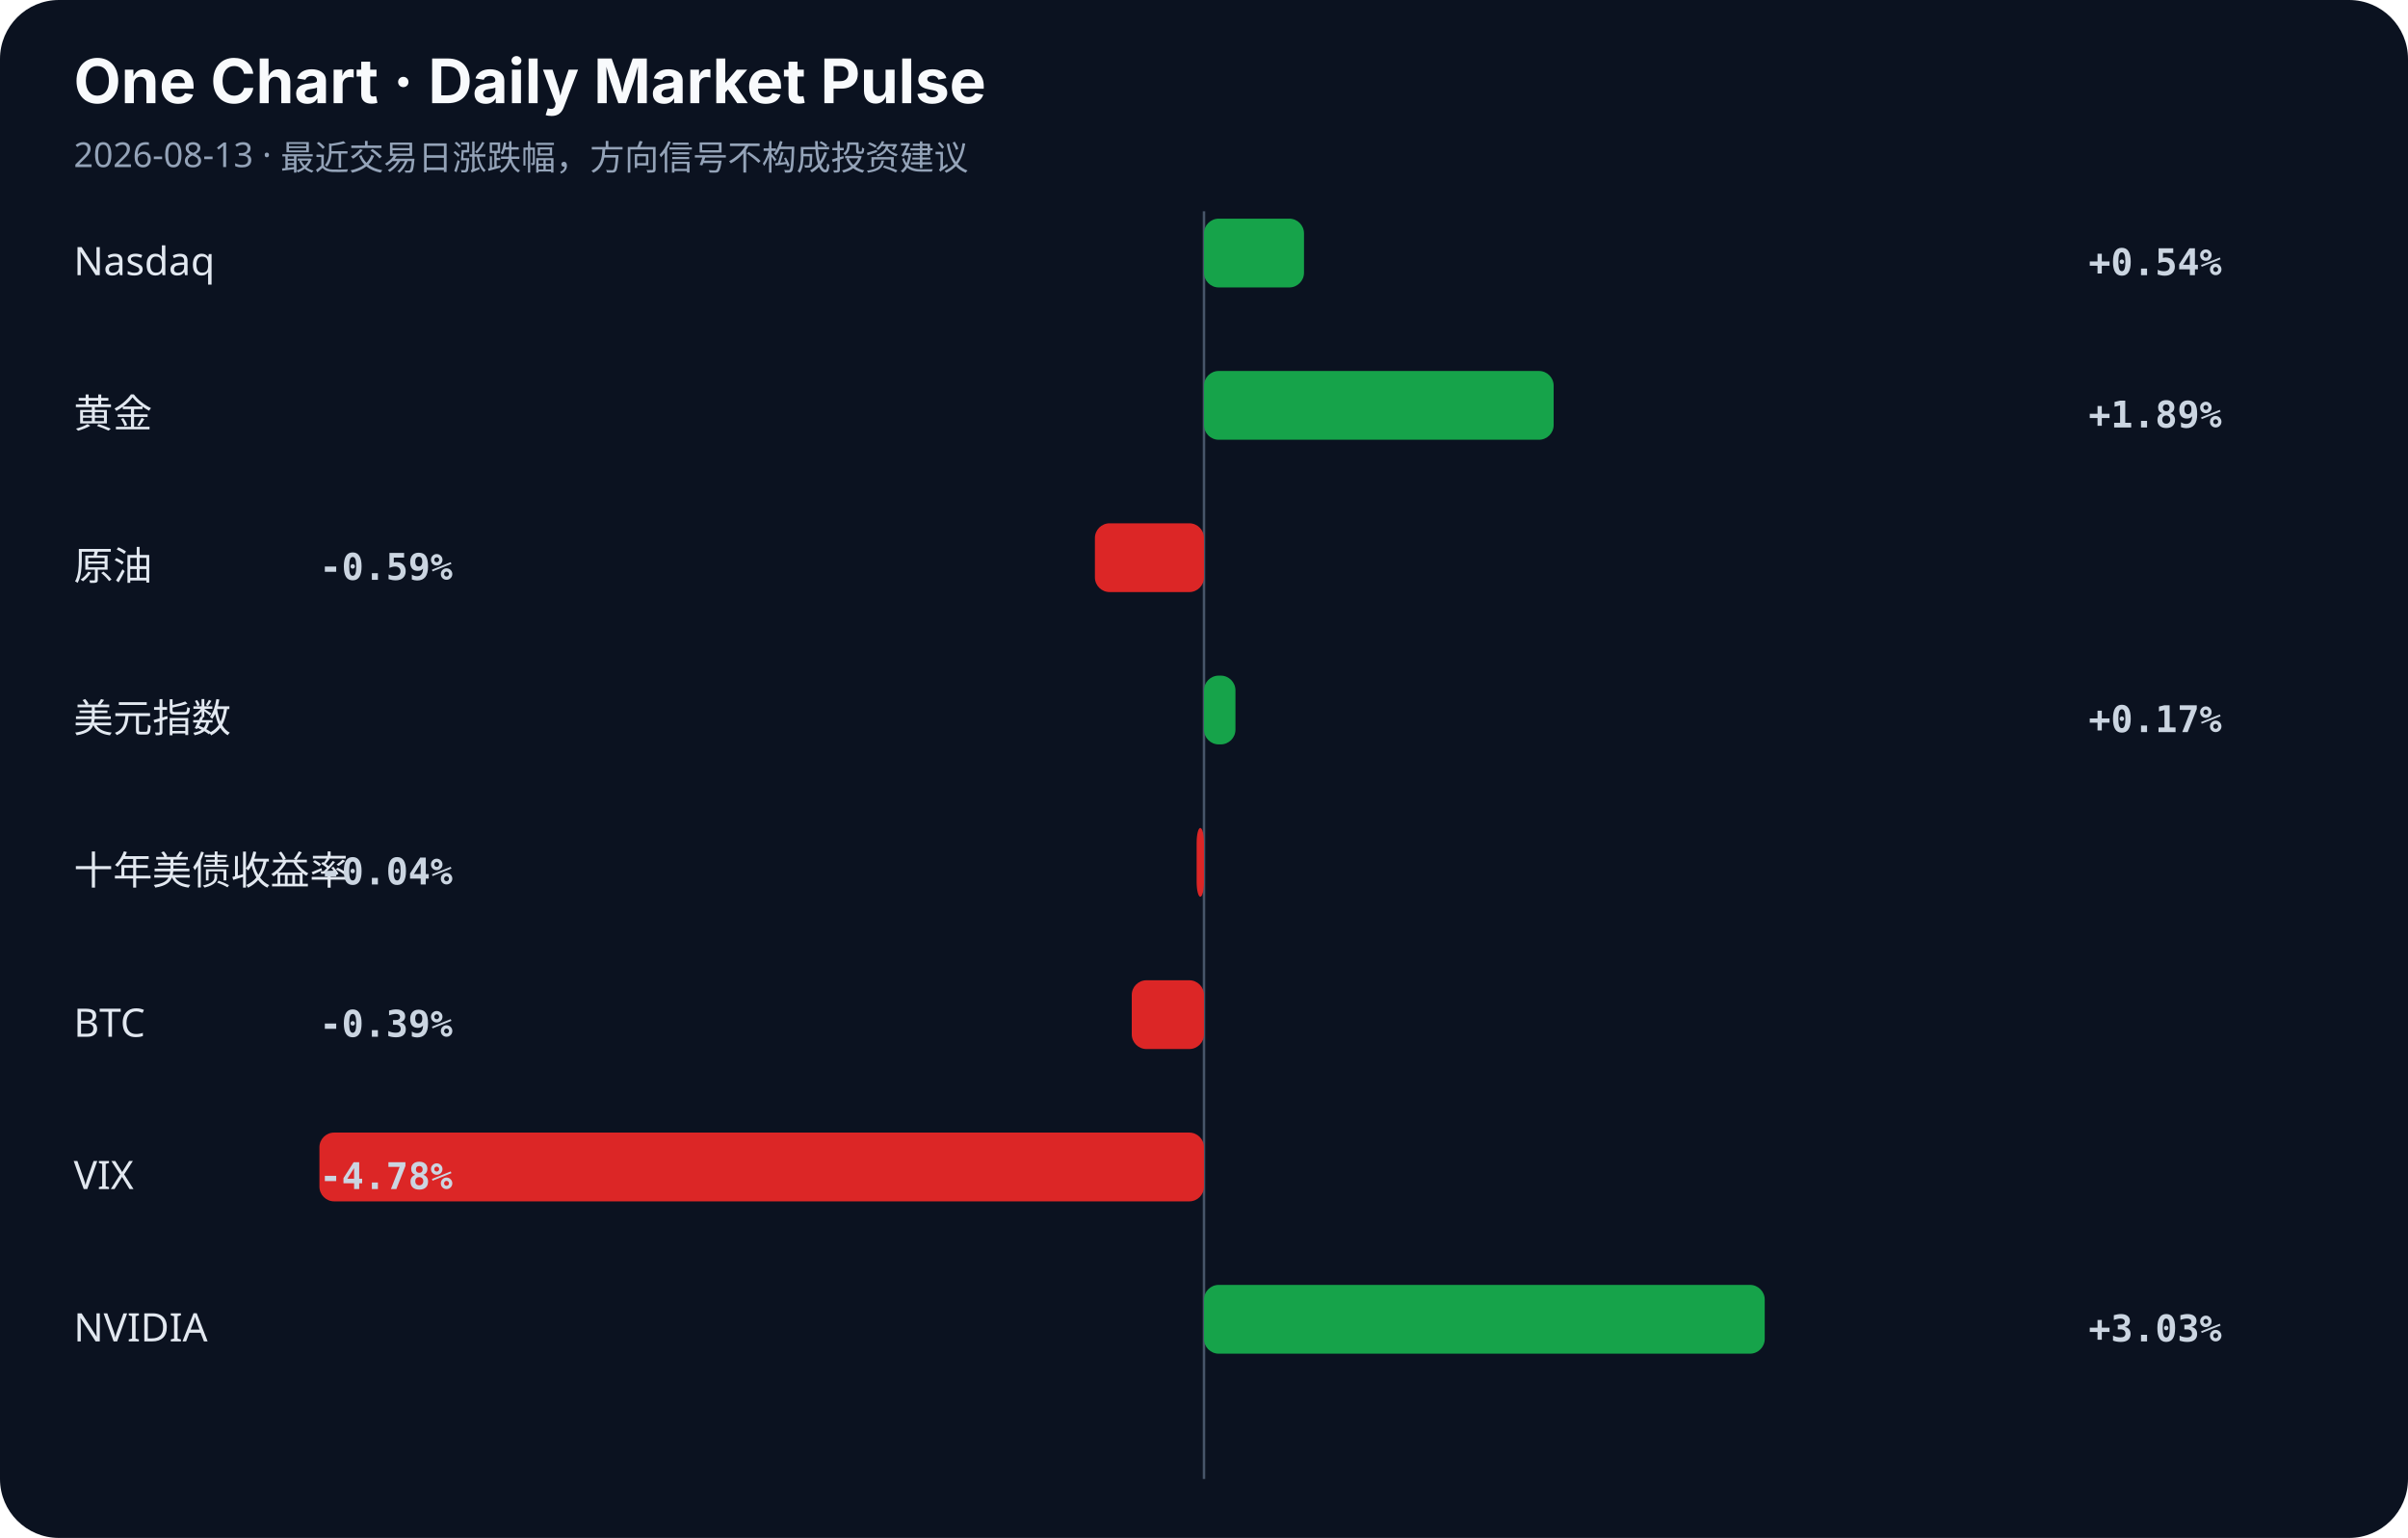
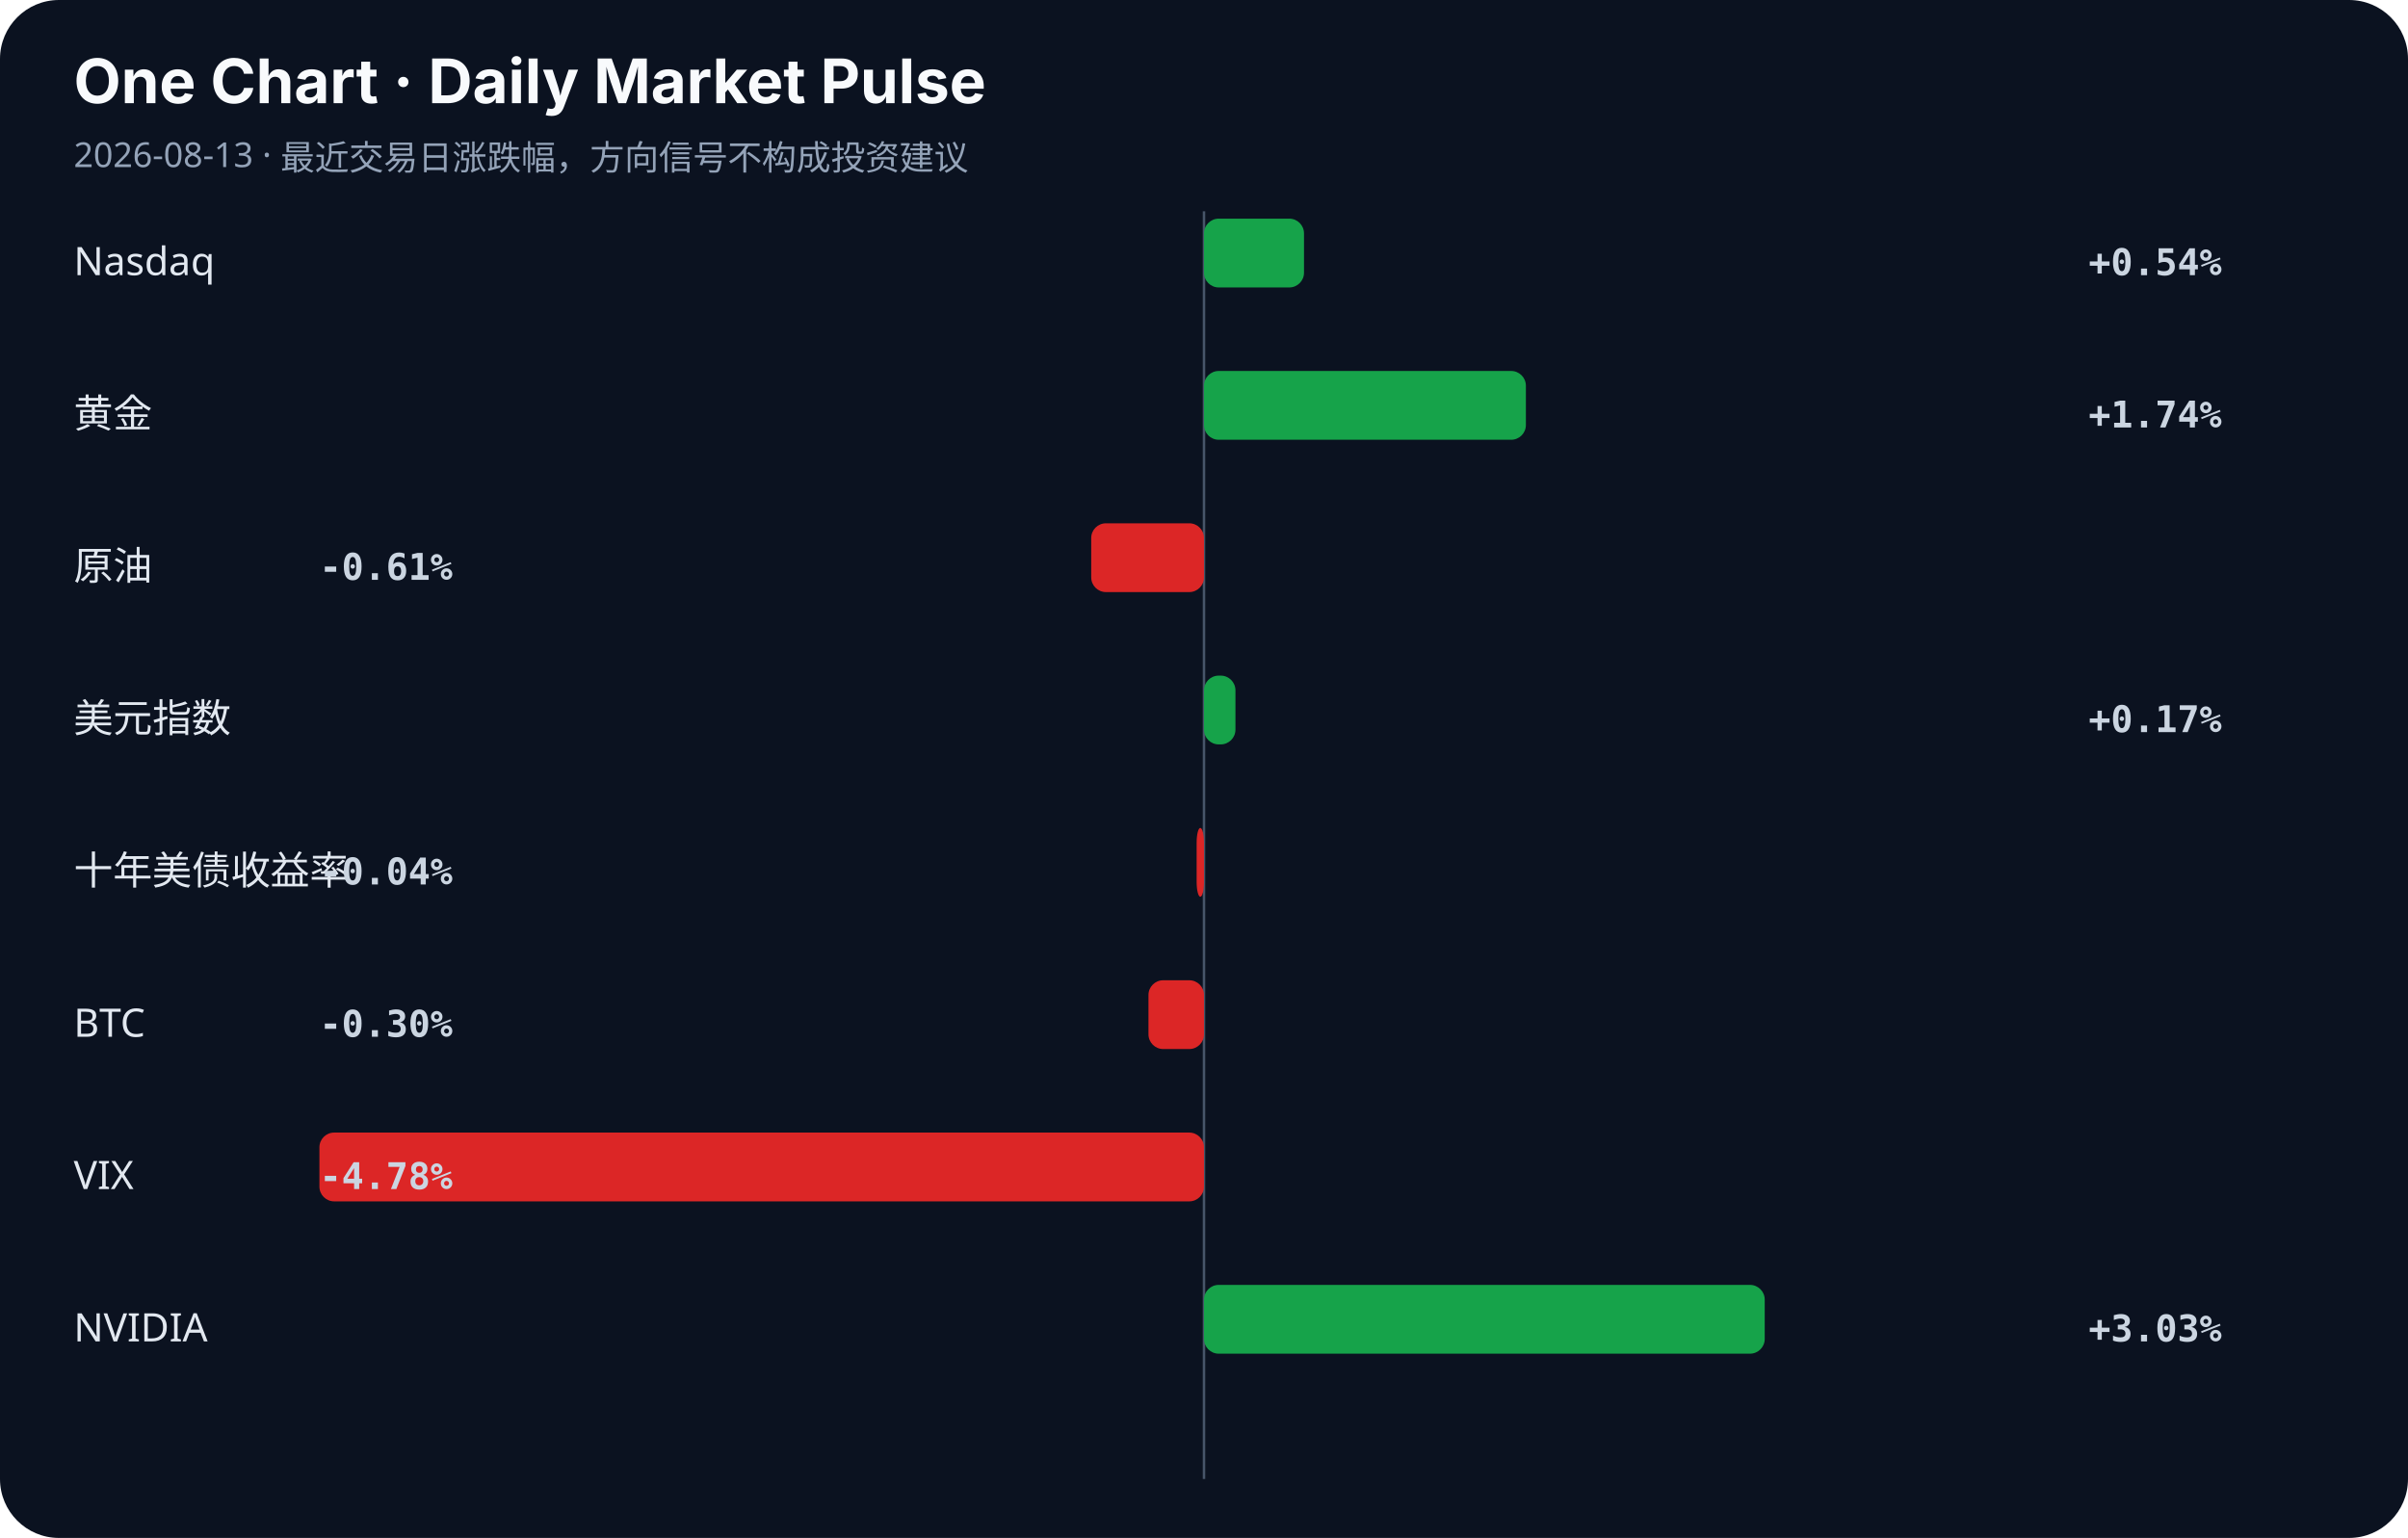
<svg xmlns="http://www.w3.org/2000/svg" width="980" height="626" viewBox="0 0 980 626">
  <rect width="100%" height="100%" rx="24" fill="#0b1220" />
  <style>.title{font:700 25px -apple-system,BlinkMacSystemFont,sans-serif;fill:#f8fafc}.sub{font:14px sans-serif;fill:#94a3b8}.label{font:16px sans-serif;fill:#e2e8f0}.value{font:600 15px monospace;fill:#cbd5e1}.axis{stroke:#475569;stroke-width:1}</style>
  <text x="30" y="42" class="title">One Chart · Daily Market Pulse</text>
  <text x="30" y="68" class="sub">2026-08-13 · 最近交易日涨跌幅，方向信号不构成投资建议</text>
  <line x1="490" y1="86" x2="490" y2="602" class="axis" />
  <text x="30" y="112" class="label">Nasdaq</text>
  <rect x="490.0" y="89" width="40.7" height="28" rx="6" fill="#16a34a" />
  <text x="850" y="112" class="value">+0.54%</text>
  <text x="30" y="174" class="label">黄金</text>
-   <rect x="490.0" y="151" width="142.3" height="28" rx="6" fill="#16a34a" />
-   <text x="850" y="174" class="value">+1.89%</text>
+   <rect x="490.0" y="151" width="131.0" height="28" rx="6" fill="#16a34a" />
+   <text x="850" y="174" class="value">+1.74%</text>
  <text x="30" y="236" class="label">原油</text>
-   <rect x="445.6" y="213" width="44.4" height="28" rx="6" fill="#dc2626" />
-   <text x="130" y="236" class="value">-0.59%</text>
+   <rect x="444.1" y="213" width="45.9" height="28" rx="6" fill="#dc2626" />
+   <text x="130" y="236" class="value">-0.61%</text>
  <text x="30" y="298" class="label">美元指数</text>
  <rect x="490.0" y="275" width="12.8" height="28" rx="6" fill="#16a34a" />
  <text x="850" y="298" class="value">+0.17%</text>
  <text x="30" y="360" class="label">十年美债收益率</text>
  <rect x="487.0" y="337" width="3.0" height="28" rx="6" fill="#dc2626" />
  <text x="130" y="360" class="value">-0.04%</text>
  <text x="30" y="422" class="label">BTC</text>
-   <rect x="460.6" y="399" width="29.4" height="28" rx="6" fill="#dc2626" />
-   <text x="130" y="422" class="value">-0.39%</text>
+   <rect x="467.4" y="399" width="22.6" height="28" rx="6" fill="#dc2626" />
+   <text x="130" y="422" class="value">-0.30%</text>
  <text x="30" y="484" class="label">VIX</text>
  <rect x="130.0" y="461" width="360.0" height="28" rx="6" fill="#dc2626" />
  <text x="130" y="484" class="value">-4.78%</text>
  <text x="30" y="546" class="label">NVIDIA</text>
  <rect x="490.0" y="523" width="228.2" height="28" rx="6" fill="#16a34a" />
  <text x="850" y="546" class="value">+3.03%</text>
</svg>
